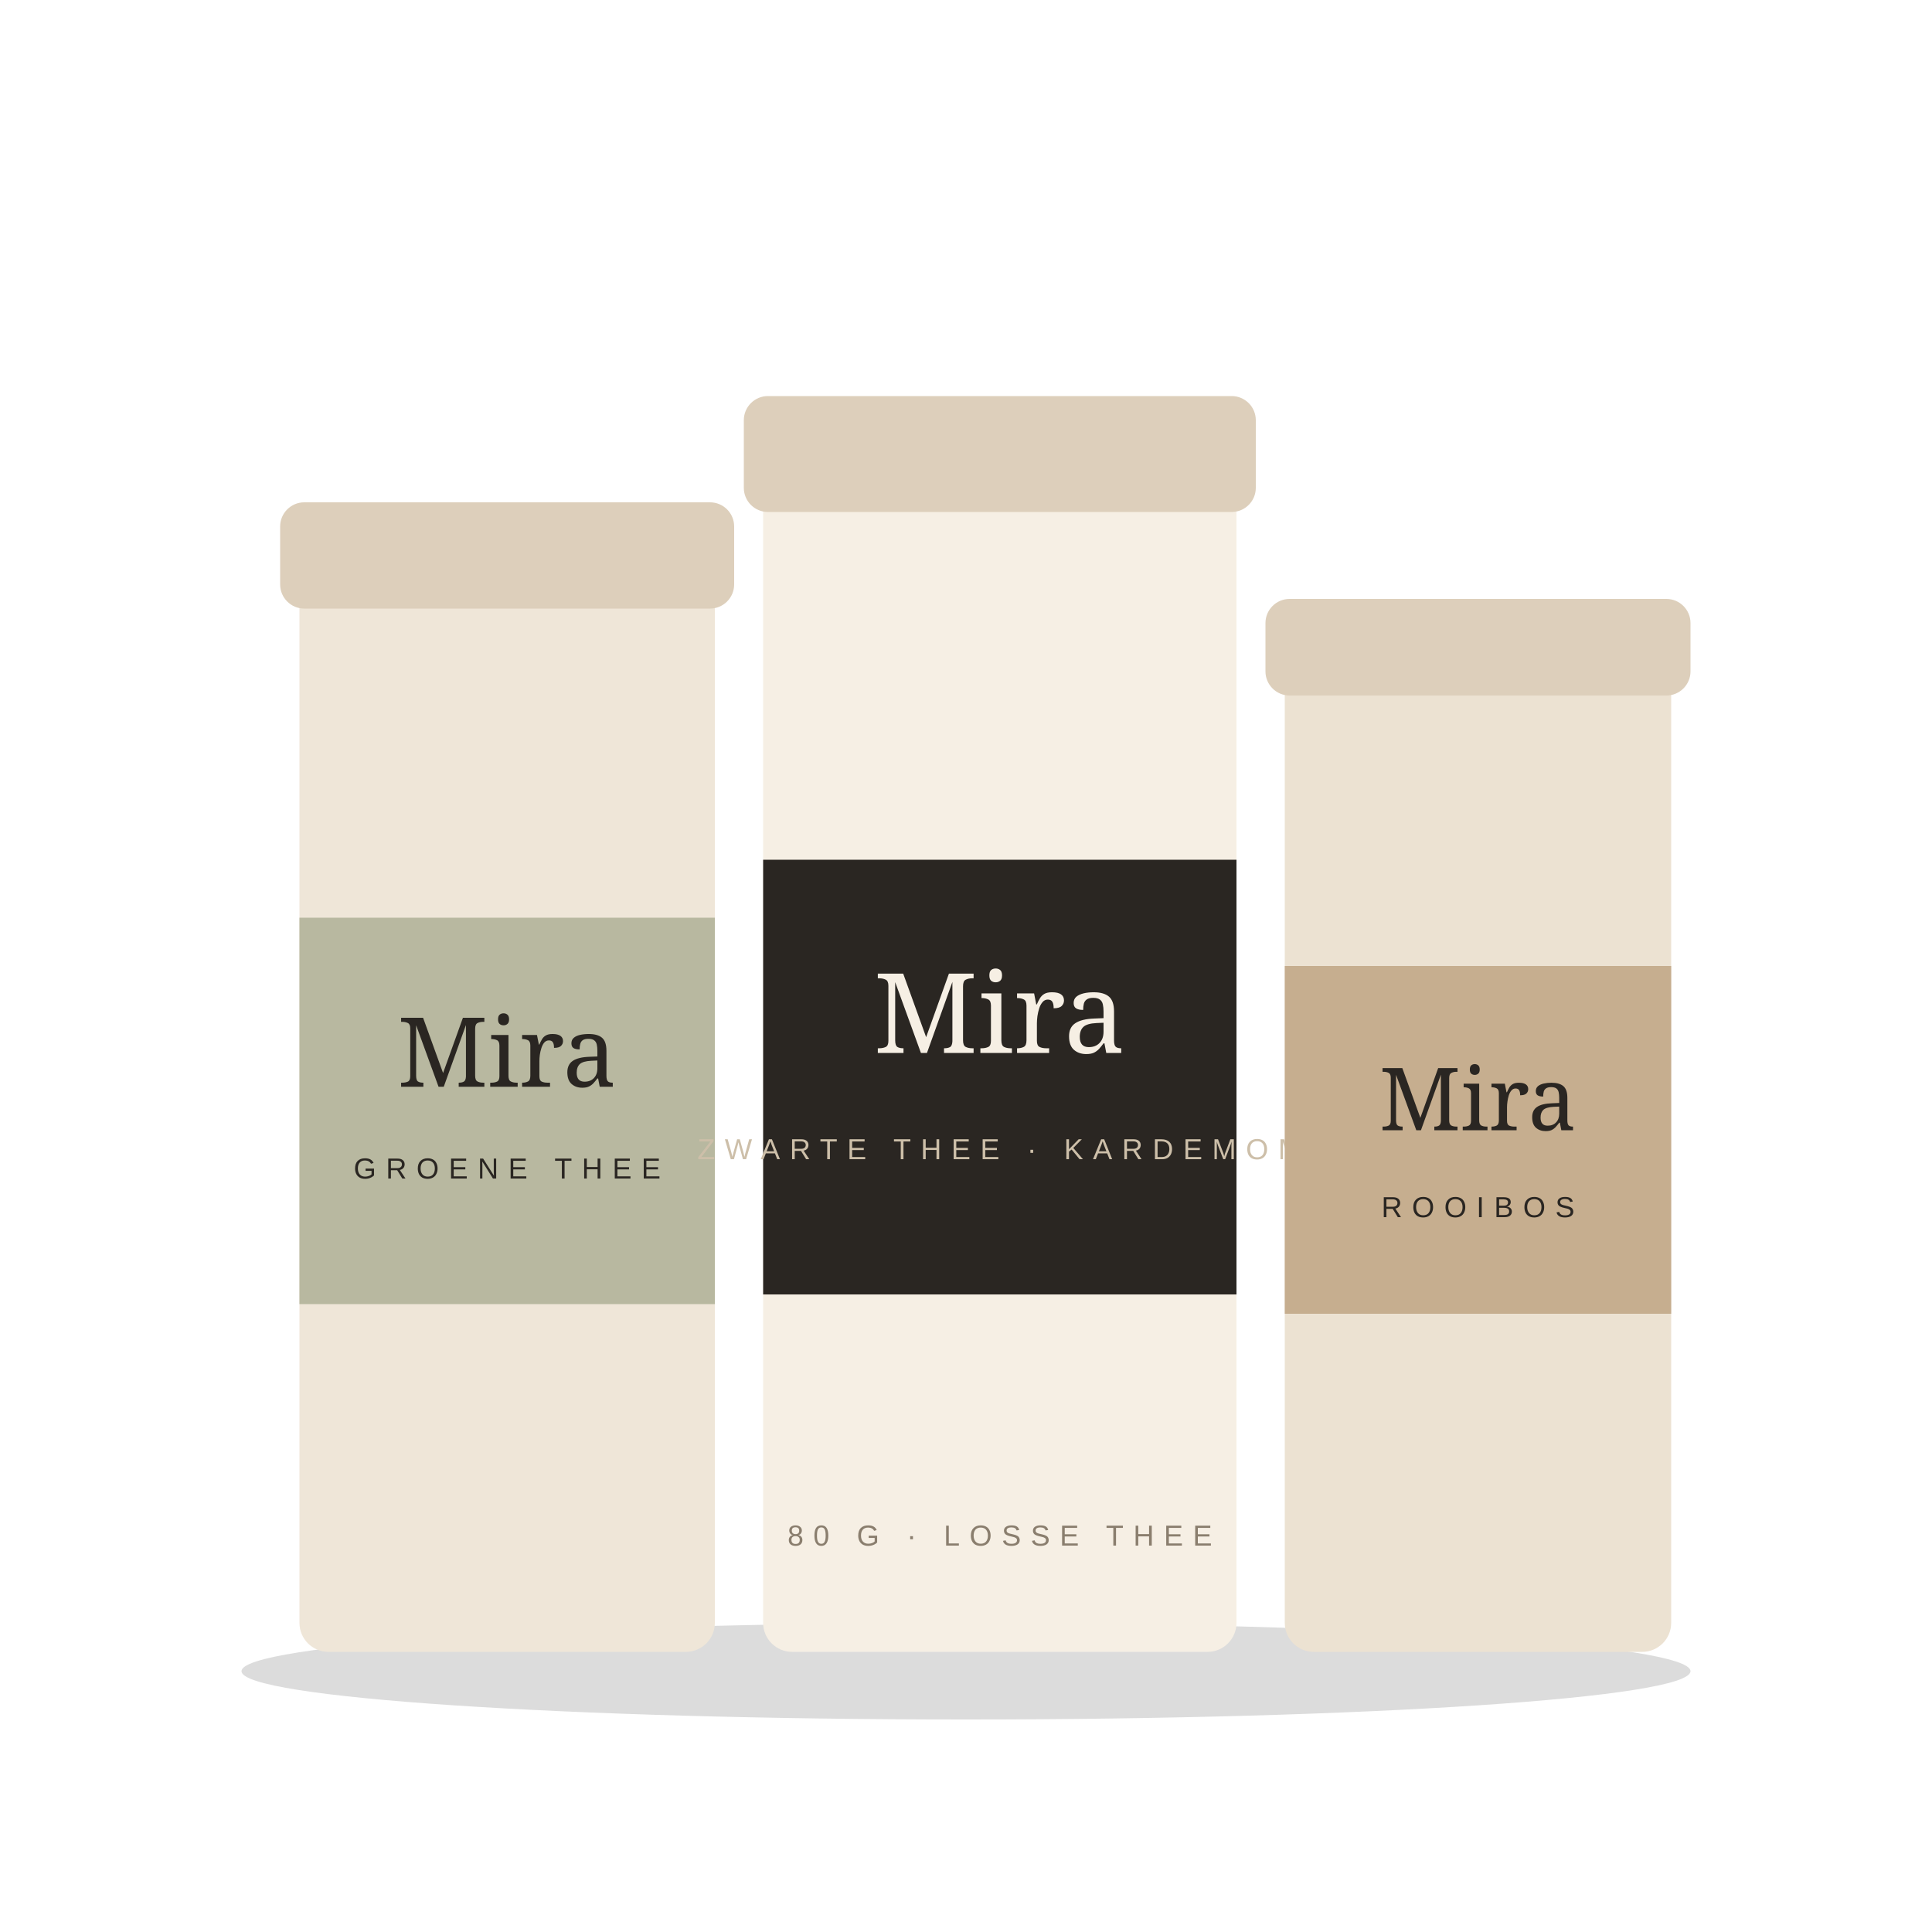
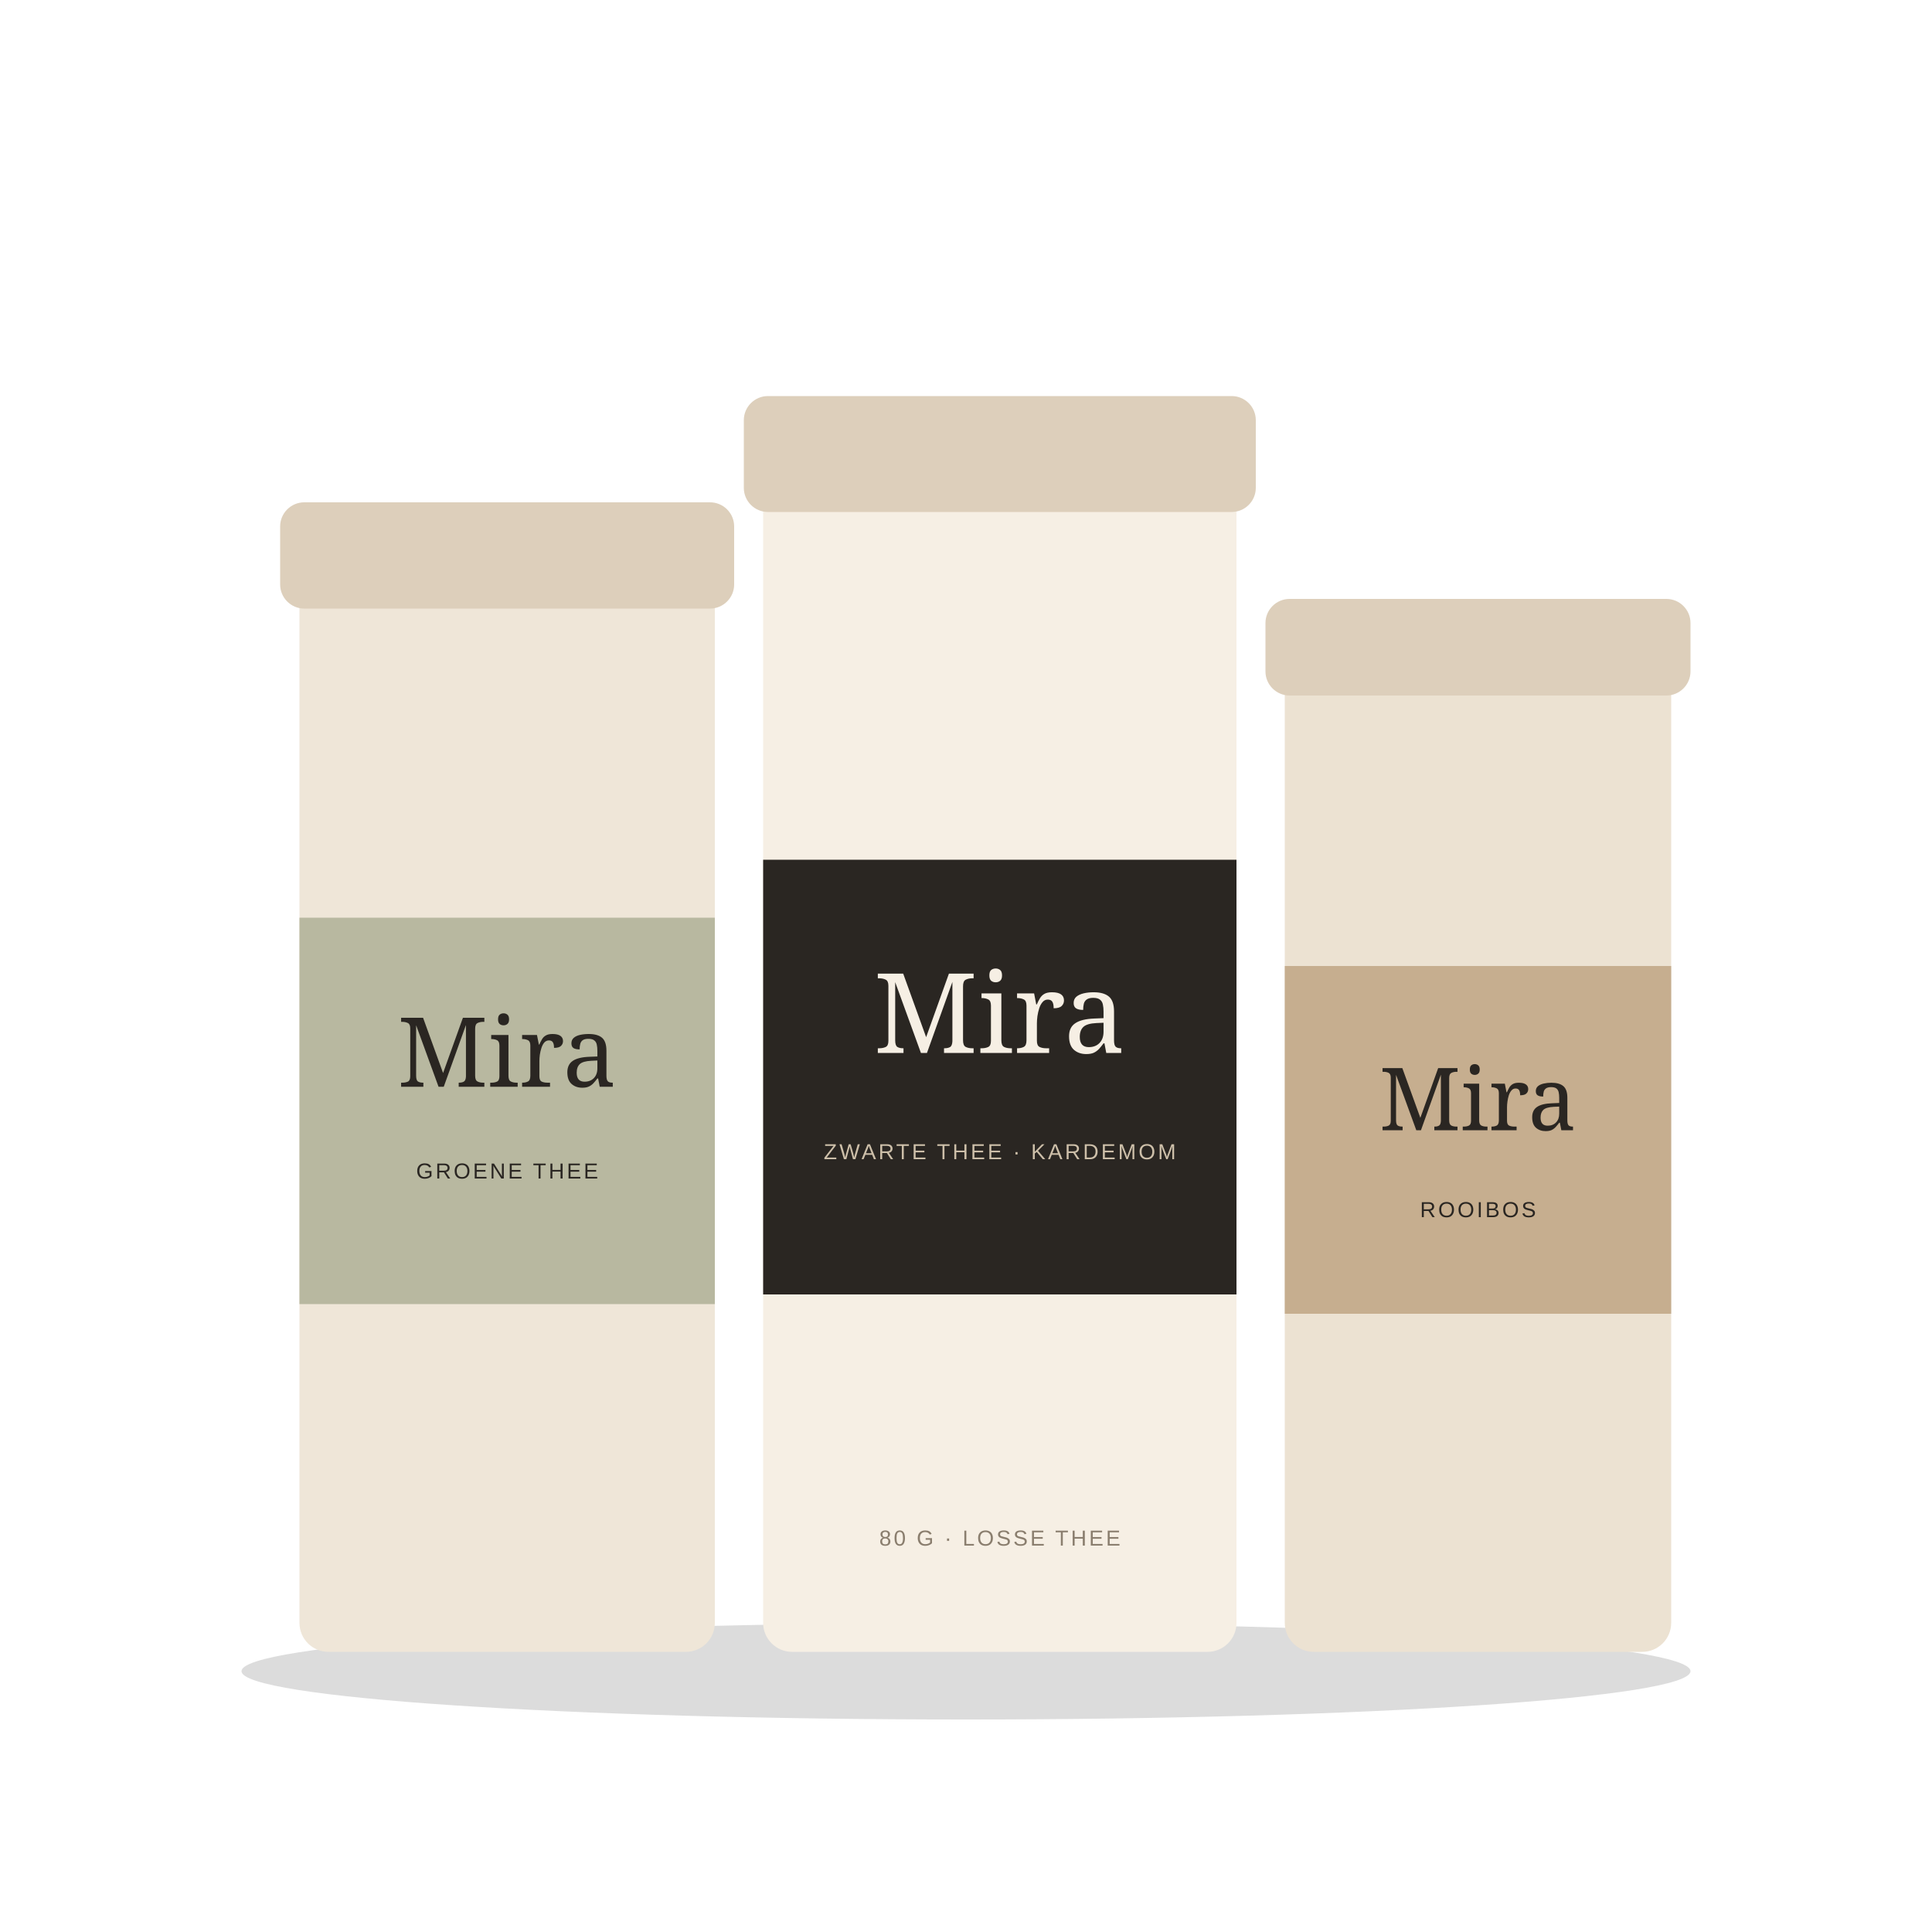
<svg xmlns="http://www.w3.org/2000/svg" viewBox="0 0 400 400">
  <ellipse cx="200" cy="346" rx="150" ry="10" fill="#000" opacity=".14" />
  <rect x="62" y="118" width="86" height="224" rx="6" fill="#efe6d8" />
  <rect x="58" y="104" width="94" height="22" rx="5" fill="#ddcfbb" />
  <rect x="62" y="190" width="86" height="80" fill="#b8b8a0" />
  <text x="105" y="225" font-family="Georgia, serif" font-size="20" text-anchor="middle" fill="#2a2622">Mira</text>
-   <text x="105" y="244" font-family="Arial, sans-serif" font-size="6" letter-spacing="2" text-anchor="middle" fill="#2a2622">GROENE THEE</text>
+   <text x="105" y="244" font-family="Arial, sans-serif" font-size="4.5" letter-spacing=".5" text-anchor="middle" fill="#2a2622">GROENE THEE</text>
  <rect x="158" y="96" width="98" height="246" rx="6" fill="#f6efe4" />
  <rect x="154" y="82" width="106" height="24" rx="5" fill="#ddcfbb" />
  <rect x="158" y="178" width="98" height="90" fill="#2a2622" />
  <text x="207" y="218" font-family="Georgia, serif" font-size="23" text-anchor="middle" fill="#f6efe4">Mira</text>
-   <text x="207" y="240" font-family="Arial, sans-serif" font-size="6" letter-spacing="2" text-anchor="middle" fill="#cdbfa9">ZWARTE THEE · KARDEMOM</text>
-   <text x="207" y="320" font-family="Arial, sans-serif" font-size="6" letter-spacing="2" text-anchor="middle" fill="#8a7e6e">80 G · LOSSE THEE</text>
+   <text x="207" y="240" font-family="Arial, sans-serif" font-size="4.5" letter-spacing=".5" text-anchor="middle" fill="#cdbfa9" textLength="80" lengthAdjust="spacingAndGlyphs">ZWARTE THEE · KARDEMOM</text>
+   <text x="207" y="320" font-family="Arial, sans-serif" font-size="4.5" letter-spacing=".5" text-anchor="middle" fill="#8a7e6e">80 G · LOSSE THEE</text>
  <rect x="266" y="138" width="80" height="204" rx="6" fill="#ece2d2" />
  <rect x="262" y="124" width="88" height="20" rx="5" fill="#ddcfbb" />
  <rect x="266" y="200" width="80" height="72" fill="#c6ae8f" />
  <text x="306" y="234" font-family="Georgia, serif" font-size="18" text-anchor="middle" fill="#2a2622">Mira</text>
-   <text x="306" y="252" font-family="Arial, sans-serif" font-size="6" letter-spacing="2" text-anchor="middle" fill="#2a2622">ROOIBOS</text>
+   <text x="306" y="252" font-family="Arial, sans-serif" font-size="4.5" letter-spacing=".5" text-anchor="middle" fill="#2a2622">ROOIBOS</text>
</svg>
